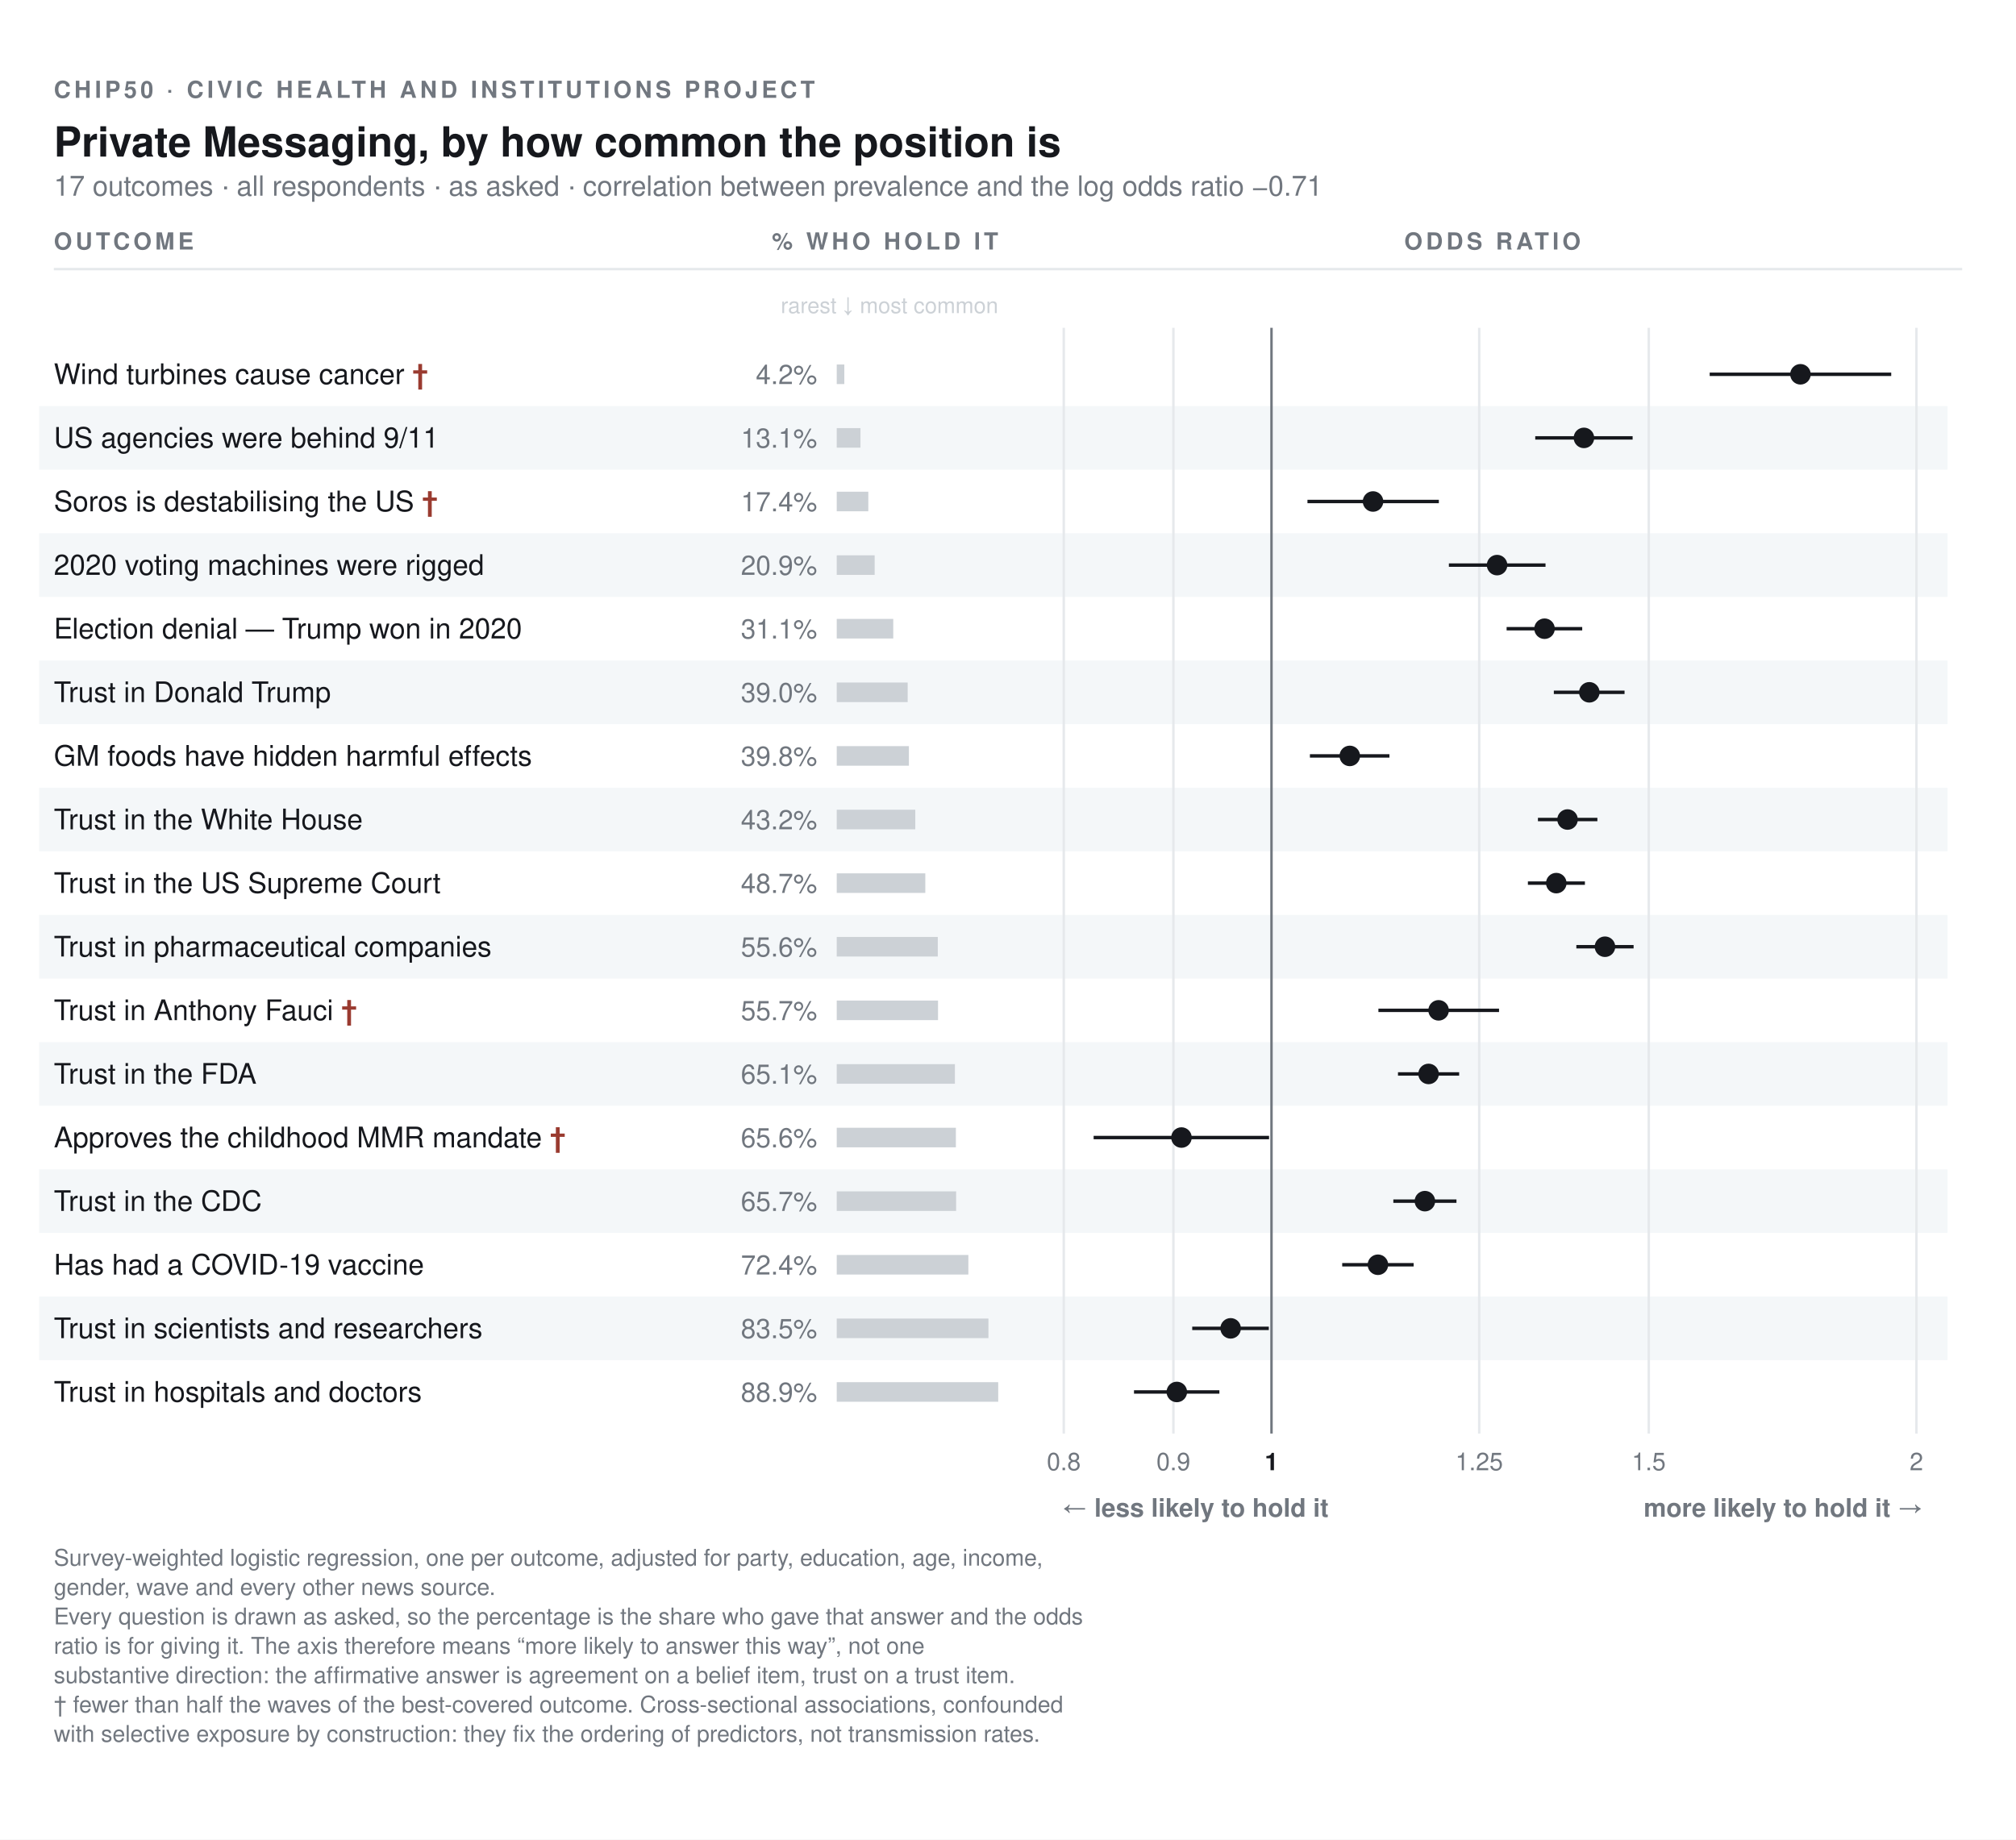
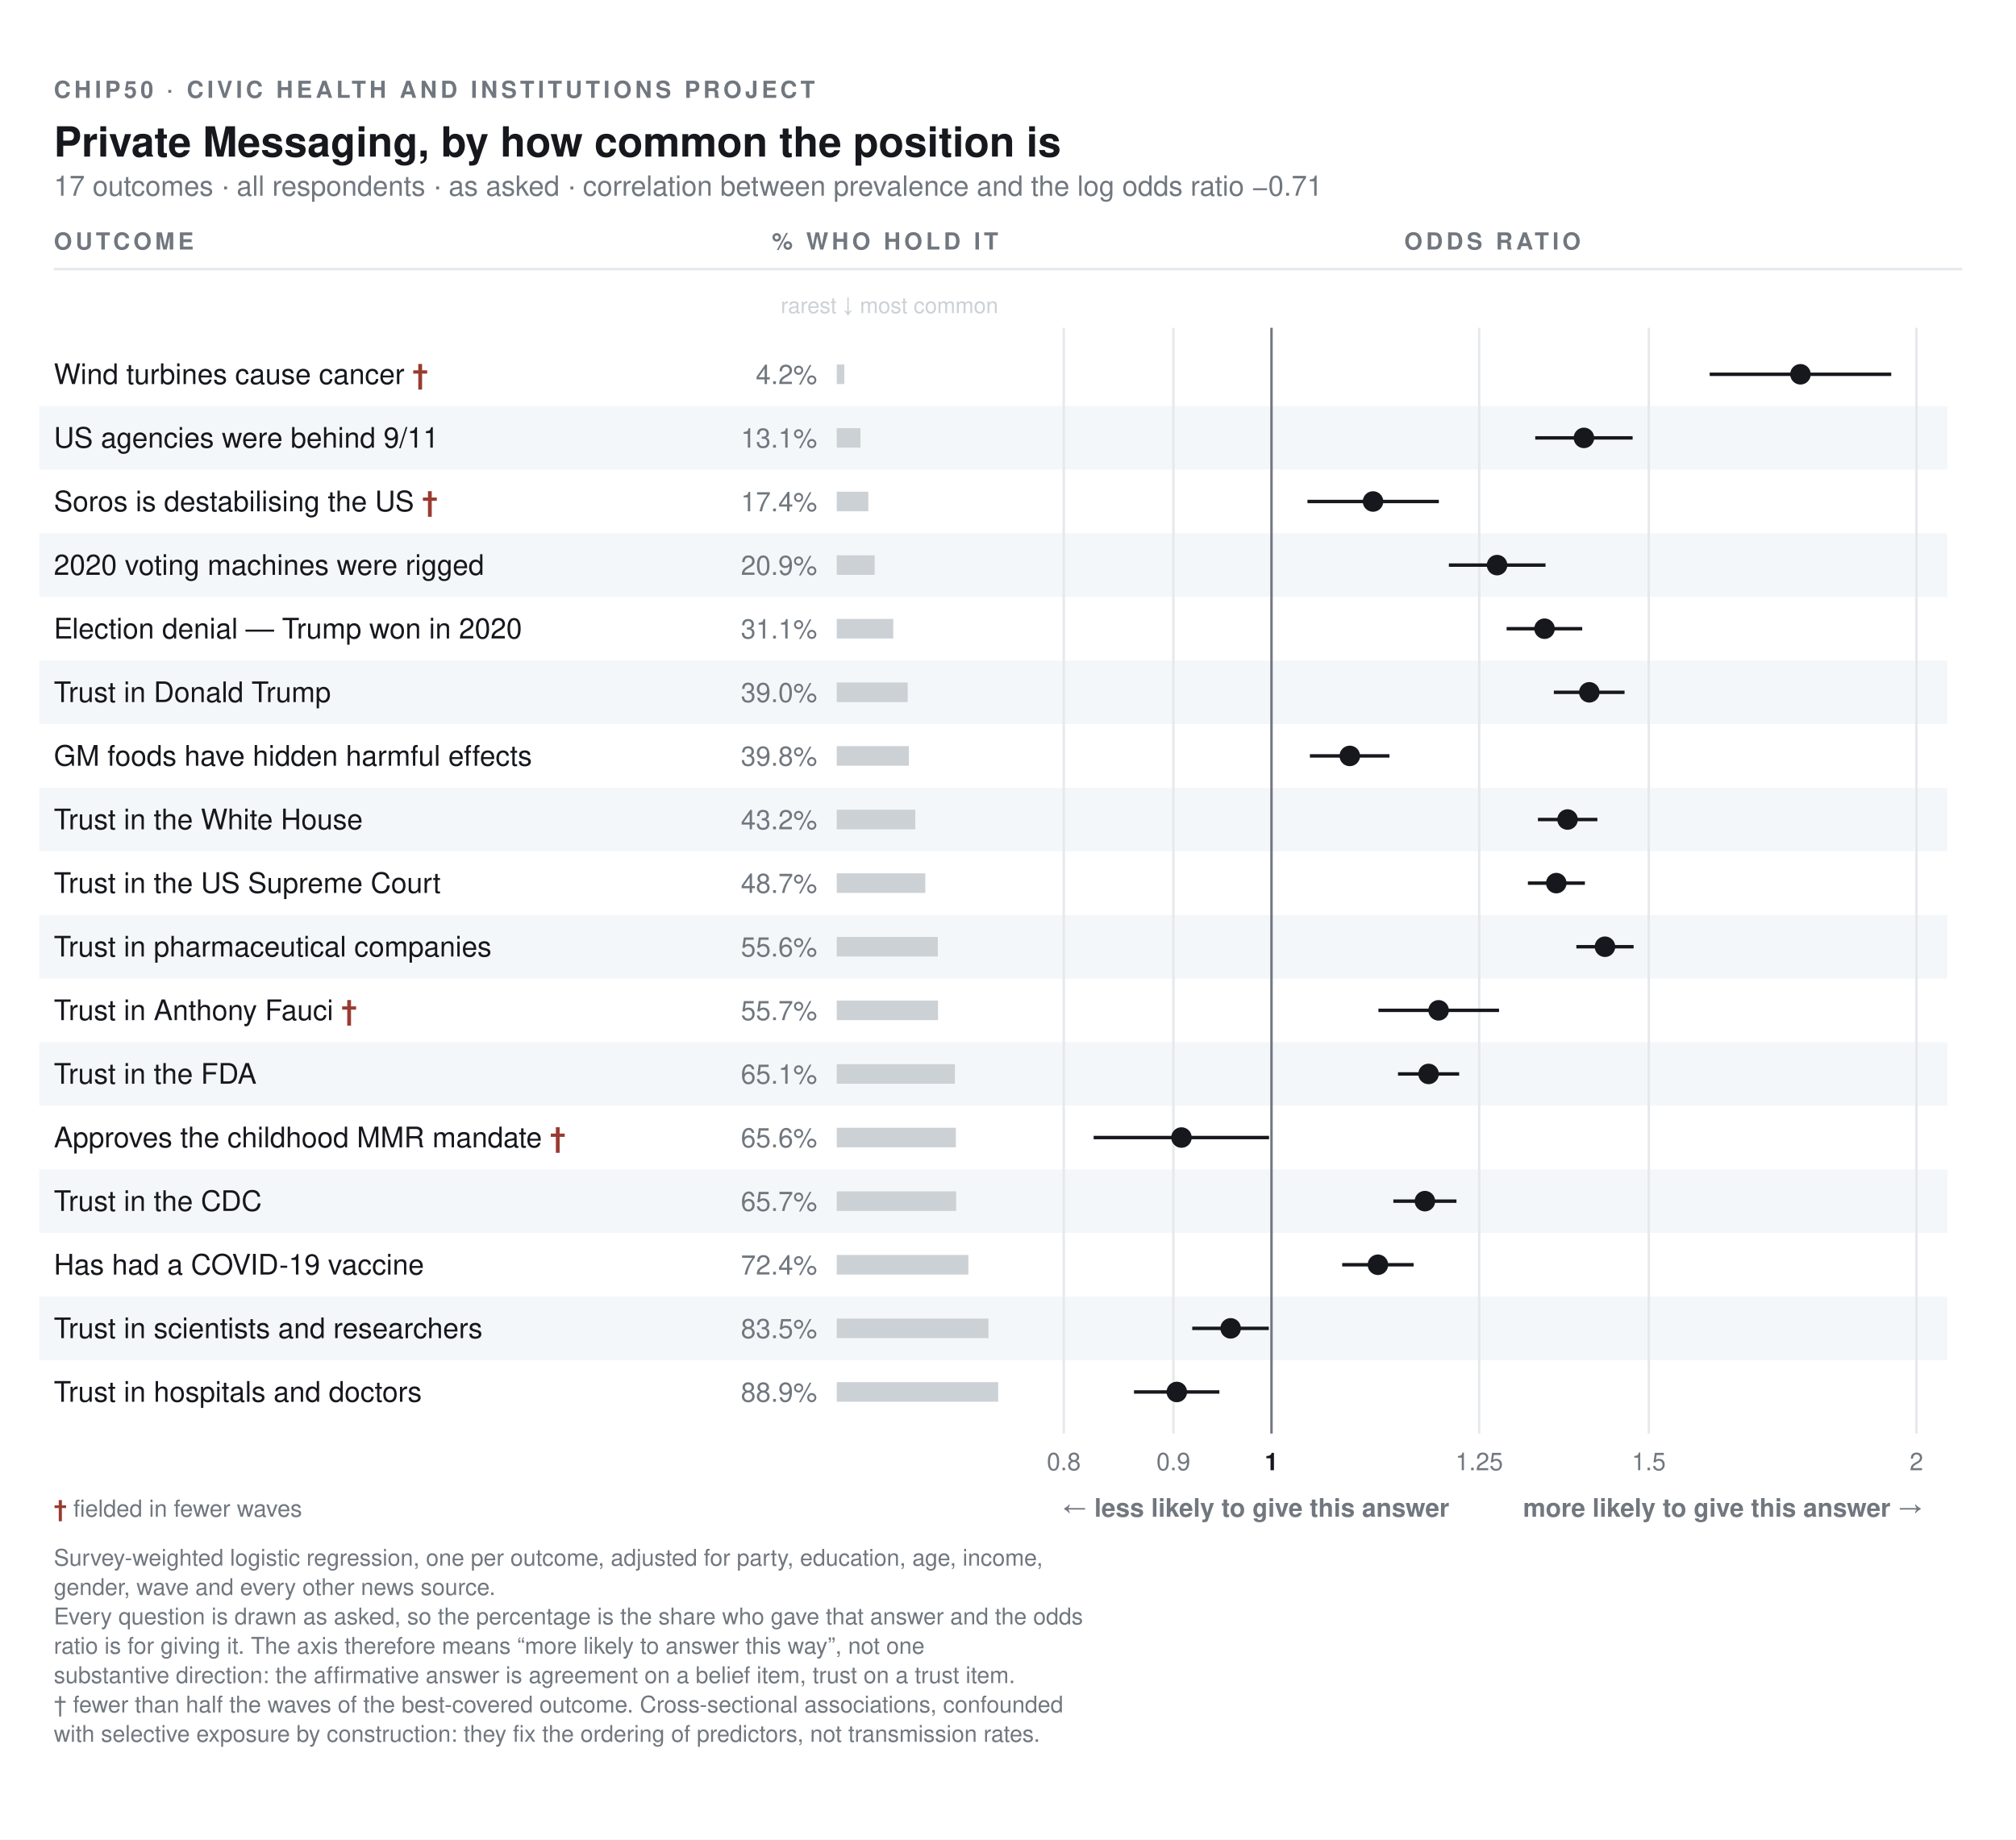
<svg xmlns="http://www.w3.org/2000/svg" width="824" height="752" viewBox="0 0 824 752" font-family="Helvetica Neue,Helvetica,Arial">
  <rect width="824" height="752" fill="#fff" />
  <g transform="translate(22,22)">
    <text x="0" y="18" fill="#71777f" font-size="9.6" font-weight="700" letter-spacing="1.4">CHIP50 · CIVIC HEALTH AND INSTITUTIONS PROJECT</text>
    <text x="0" y="42" fill="#16181d" font-size="17" font-weight="700">Private Messaging, by how common the position is</text>
    <text x="0" y="58" fill="#71777f" font-size="11.4">17 outcomes · all respondents · as asked · correlation between prevalence and the log odds ratio −0.71</text>
    <text x="0" y="80" fill="#71777f" font-size="9.6" font-weight="700" letter-spacing="1.4">OUTCOME</text>
    <text x="386" y="80" fill="#71777f" font-size="9.6" font-weight="700" letter-spacing="1.4" text-anchor="end">% WHO HOLD IT</text>
    <text x="588.0" y="80" fill="#71777f" font-size="9.6" font-weight="700" letter-spacing="1.4" text-anchor="middle">ODDS RATIO</text>
    <line x1="0" y1="88" x2="780" y2="88" stroke="#e6e9ec" />
    <text x="386" y="106" fill="#ccd1d6" font-size="9" text-anchor="end">rarest ↓ most common</text>
    <rect x="-6" y="144" width="780" height="26" fill="#f4f7f9" />
    <rect x="-6" y="196" width="780" height="26" fill="#f4f7f9" />
    <rect x="-6" y="248" width="780" height="26" fill="#f4f7f9" />
    <rect x="-6" y="300" width="780" height="26" fill="#f4f7f9" />
    <rect x="-6" y="352" width="780" height="26" fill="#f4f7f9" />
    <rect x="-6" y="404" width="780" height="26" fill="#f4f7f9" />
    <rect x="-6" y="456" width="780" height="26" fill="#f4f7f9" />
    <rect x="-6" y="508" width="780" height="26" fill="#f4f7f9" />
    <line x1="412.8" y1="112" x2="412.8" y2="564" stroke="#e6e9ec" />
    <text x="412.8" y="579" fill="#71777f" font-size="10" font-weight="400" text-anchor="middle">0.8</text>
    <line x1="457.6" y1="112" x2="457.6" y2="564" stroke="#e6e9ec" />
    <text x="457.6" y="579" fill="#71777f" font-size="10" font-weight="400" text-anchor="middle">0.9</text>
    <line x1="497.7" y1="112" x2="497.7" y2="564" stroke="#71777f" />
    <text x="497.7" y="579" fill="#16181d" font-size="10" font-weight="600" text-anchor="middle">1</text>
    <line x1="582.6" y1="112" x2="582.6" y2="564" stroke="#e6e9ec" />
    <text x="582.6" y="579" fill="#71777f" font-size="10" font-weight="400" text-anchor="middle">1.25</text>
    <line x1="651.9" y1="112" x2="651.9" y2="564" stroke="#e6e9ec" />
    <text x="651.9" y="579" fill="#71777f" font-size="10" font-weight="400" text-anchor="middle">1.5</text>
    <line x1="761.3" y1="112" x2="761.3" y2="564" stroke="#e6e9ec" />
    <text x="761.3" y="579" fill="#71777f" font-size="10" font-weight="400" text-anchor="middle">2</text>
    <text x="0" y="135.0" fill="#16181d" font-size="11.6">Wind turbines cause cancer <tspan fill="#9a3b30" font-weight="700">†</tspan>
    </text>
    <text x="312" y="135.0" fill="#71777f" font-size="11" text-anchor="end">4.2%</text>
    <rect x="320" y="127.0" width="3.1" height="8" fill="#ccd1d6" />
    <line x1="676.8" y1="131.0" x2="751.0" y2="131.0" stroke="#16181d" stroke-width="1.4" />
    <circle cx="713.9" cy="131.0" r="4.2" fill="#16181d" />
    <text x="0" y="161.0" fill="#16181d" font-size="11.6">US agencies were behind 9/11</text>
    <text x="312" y="161.0" fill="#71777f" font-size="11" text-anchor="end">13.1%</text>
    <rect x="320" y="153.0" width="9.7" height="8" fill="#ccd1d6" />
    <line x1="605.5" y1="157.0" x2="645.3" y2="157.0" stroke="#16181d" stroke-width="1.4" />
    <circle cx="625.4" cy="157.0" r="4.2" fill="#16181d" />
    <text x="0" y="187.0" fill="#16181d" font-size="11.6">Soros is destabilising the US <tspan fill="#9a3b30" font-weight="700">†</tspan>
    </text>
    <text x="312" y="187.0" fill="#71777f" font-size="11" text-anchor="end">17.4%</text>
    <rect x="320" y="179.0" width="12.9" height="8" fill="#ccd1d6" />
    <line x1="512.4" y1="183.0" x2="566.1" y2="183.0" stroke="#16181d" stroke-width="1.4" />
    <circle cx="539.2" cy="183.0" r="4.2" fill="#16181d" />
    <text x="0" y="213.0" fill="#16181d" font-size="11.6">2020 voting machines were rigged</text>
    <text x="312" y="213.0" fill="#71777f" font-size="11" text-anchor="end">20.9%</text>
    <rect x="320" y="205.0" width="15.5" height="8" fill="#ccd1d6" />
    <line x1="570.2" y1="209.0" x2="609.7" y2="209.0" stroke="#16181d" stroke-width="1.4" />
    <circle cx="589.9" cy="209.0" r="4.2" fill="#16181d" />
    <text x="0" y="239.0" fill="#16181d" font-size="11.6">Election denial — Trump won in 2020</text>
    <text x="312" y="239.0" fill="#71777f" font-size="11" text-anchor="end">31.1%</text>
    <rect x="320" y="231.0" width="23.1" height="8" fill="#ccd1d6" />
    <line x1="593.8" y1="235.0" x2="624.7" y2="235.0" stroke="#16181d" stroke-width="1.4" />
    <circle cx="609.3" cy="235.0" r="4.2" fill="#16181d" />
    <text x="0" y="265.0" fill="#16181d" font-size="11.6">Trust in Donald Trump</text>
    <text x="312" y="265.0" fill="#71777f" font-size="11" text-anchor="end">39.0%</text>
    <rect x="320" y="257.0" width="29.0" height="8" fill="#ccd1d6" />
    <line x1="613.1" y1="261.0" x2="642.0" y2="261.0" stroke="#16181d" stroke-width="1.4" />
    <circle cx="627.6" cy="261.0" r="4.2" fill="#16181d" />
    <text x="0" y="291.0" fill="#16181d" font-size="11.6">GM foods have hidden harmful effects</text>
    <text x="312" y="291.0" fill="#71777f" font-size="11" text-anchor="end">39.8%</text>
    <rect x="320" y="283.0" width="29.5" height="8" fill="#ccd1d6" />
    <line x1="513.4" y1="287.0" x2="545.9" y2="287.0" stroke="#16181d" stroke-width="1.4" />
    <circle cx="529.7" cy="287.0" r="4.2" fill="#16181d" />
    <text x="0" y="317.0" fill="#16181d" font-size="11.6">Trust in the White House</text>
    <text x="312" y="317.0" fill="#71777f" font-size="11" text-anchor="end">43.2%</text>
    <rect x="320" y="309.0" width="32.1" height="8" fill="#ccd1d6" />
    <line x1="606.6" y1="313.0" x2="630.9" y2="313.0" stroke="#16181d" stroke-width="1.4" />
    <circle cx="618.7" cy="313.0" r="4.2" fill="#16181d" />
    <text x="0" y="343.0" fill="#16181d" font-size="11.6">Trust in the US Supreme Court</text>
    <text x="312" y="343.0" fill="#71777f" font-size="11" text-anchor="end">48.7%</text>
    <rect x="320" y="335.0" width="36.2" height="8" fill="#ccd1d6" />
    <line x1="602.5" y1="339.0" x2="625.8" y2="339.0" stroke="#16181d" stroke-width="1.4" />
    <circle cx="614.1" cy="339.0" r="4.2" fill="#16181d" />
    <text x="0" y="369.0" fill="#16181d" font-size="11.6">Trust in pharmaceutical companies</text>
    <text x="312" y="369.0" fill="#71777f" font-size="11" text-anchor="end">55.6%</text>
    <rect x="320" y="361.0" width="41.3" height="8" fill="#ccd1d6" />
    <line x1="622.3" y1="365.0" x2="645.7" y2="365.0" stroke="#16181d" stroke-width="1.4" />
    <circle cx="634.0" cy="365.0" r="4.2" fill="#16181d" />
    <text x="0" y="395.0" fill="#16181d" font-size="11.6">Trust in Anthony Fauci <tspan fill="#9a3b30" font-weight="700">†</tspan>
    </text>
    <text x="312" y="395.0" fill="#71777f" font-size="11" text-anchor="end">55.7%</text>
    <rect x="320" y="387.0" width="41.4" height="8" fill="#ccd1d6" />
    <line x1="541.4" y1="391.0" x2="590.7" y2="391.0" stroke="#16181d" stroke-width="1.4" />
    <circle cx="566.0" cy="391.0" r="4.2" fill="#16181d" />
    <text x="0" y="421.0" fill="#16181d" font-size="11.6">Trust in the FDA</text>
    <text x="312" y="421.0" fill="#71777f" font-size="11" text-anchor="end">65.1%</text>
    <rect x="320" y="413.0" width="48.3" height="8" fill="#ccd1d6" />
    <line x1="549.4" y1="417.0" x2="574.4" y2="417.0" stroke="#16181d" stroke-width="1.4" />
    <circle cx="561.9" cy="417.0" r="4.2" fill="#16181d" />
    <text x="0" y="447.0" fill="#16181d" font-size="11.6">Approves the childhood MMR mandate <tspan fill="#9a3b30" font-weight="700">†</tspan>
    </text>
    <text x="312" y="447.0" fill="#71777f" font-size="11" text-anchor="end">65.6%</text>
    <rect x="320" y="439.0" width="48.7" height="8" fill="#ccd1d6" />
    <line x1="425.0" y1="443.0" x2="496.7" y2="443.0" stroke="#16181d" stroke-width="1.4" />
    <circle cx="460.9" cy="443.0" r="4.2" fill="#16181d" />
    <text x="0" y="473.0" fill="#16181d" font-size="11.6">Trust in the CDC</text>
    <text x="312" y="473.0" fill="#71777f" font-size="11" text-anchor="end">65.7%</text>
    <rect x="320" y="465.0" width="48.8" height="8" fill="#ccd1d6" />
    <line x1="547.5" y1="469.0" x2="573.3" y2="469.0" stroke="#16181d" stroke-width="1.4" />
    <circle cx="560.4" cy="469.0" r="4.2" fill="#16181d" />
    <text x="0" y="499.0" fill="#16181d" font-size="11.6">Has had a COVID-19 vaccine</text>
    <text x="312" y="499.0" fill="#71777f" font-size="11" text-anchor="end">72.4%</text>
    <rect x="320" y="491.0" width="53.8" height="8" fill="#ccd1d6" />
    <line x1="526.6" y1="495.0" x2="555.8" y2="495.0" stroke="#16181d" stroke-width="1.4" />
    <circle cx="541.2" cy="495.0" r="4.2" fill="#16181d" />
    <text x="0" y="525.0" fill="#16181d" font-size="11.6">Trust in scientists and researchers</text>
    <text x="312" y="525.0" fill="#71777f" font-size="11" text-anchor="end">83.5%</text>
    <rect x="320" y="517.0" width="62.0" height="8" fill="#ccd1d6" />
    <line x1="465.3" y1="521.0" x2="496.6" y2="521.0" stroke="#16181d" stroke-width="1.4" />
    <circle cx="481.0" cy="521.0" r="4.2" fill="#16181d" />
    <text x="0" y="551.0" fill="#16181d" font-size="11.6">Trust in hospitals and doctors</text>
    <text x="312" y="551.0" fill="#71777f" font-size="11" text-anchor="end">88.9%</text>
    <rect x="320" y="543.0" width="66.0" height="8" fill="#ccd1d6" />
    <line x1="441.5" y1="547.0" x2="476.4" y2="547.0" stroke="#16181d" stroke-width="1.4" />
    <circle cx="459.0" cy="547.0" r="4.2" fill="#16181d" />
-     <text x="412" y="598" fill="#71777f" font-size="10.4" font-weight="600">← less likely to hold it</text>
-     <text x="764" y="598" fill="#71777f" font-size="10.4" font-weight="600" text-anchor="end">more likely to hold it →</text>
+     <text x="0" y="598" fill="#71777f" font-size="9.6">
+       <tspan fill="#9a3b30" font-weight="700">†</tspan> fielded in fewer waves</text>
+     <text x="412" y="598" fill="#71777f" font-size="10.4" font-weight="600">← less likely to give this answer</text>
+     <text x="764" y="598" fill="#71777f" font-size="10.4" font-weight="600" text-anchor="end">more likely to give this answer →</text>
    <text x="0" y="618" fill="#71777f" font-size="9.4">Survey-weighted logistic regression, one per outcome, adjusted for party, education, age, income,</text>
    <text x="0" y="630" fill="#71777f" font-size="9.4">gender, wave and every other news source.</text>
    <text x="0" y="642" fill="#71777f" font-size="9.4">Every question is drawn as asked, so the percentage is the share who gave that answer and the odds</text>
    <text x="0" y="654" fill="#71777f" font-size="9.4">ratio is for giving it. The axis therefore means “more likely to answer this way”, not one</text>
    <text x="0" y="666" fill="#71777f" font-size="9.4">substantive direction: the affirmative answer is agreement on a belief item, trust on a trust item.</text>
    <text x="0" y="678" fill="#71777f" font-size="9.4">† fewer than half the waves of the best-covered outcome. Cross-sectional associations, confounded</text>
    <text x="0" y="690" fill="#71777f" font-size="9.4">with selective exposure by construction: they fix the ordering of predictors, not transmission rates.</text>
  </g>
</svg>
